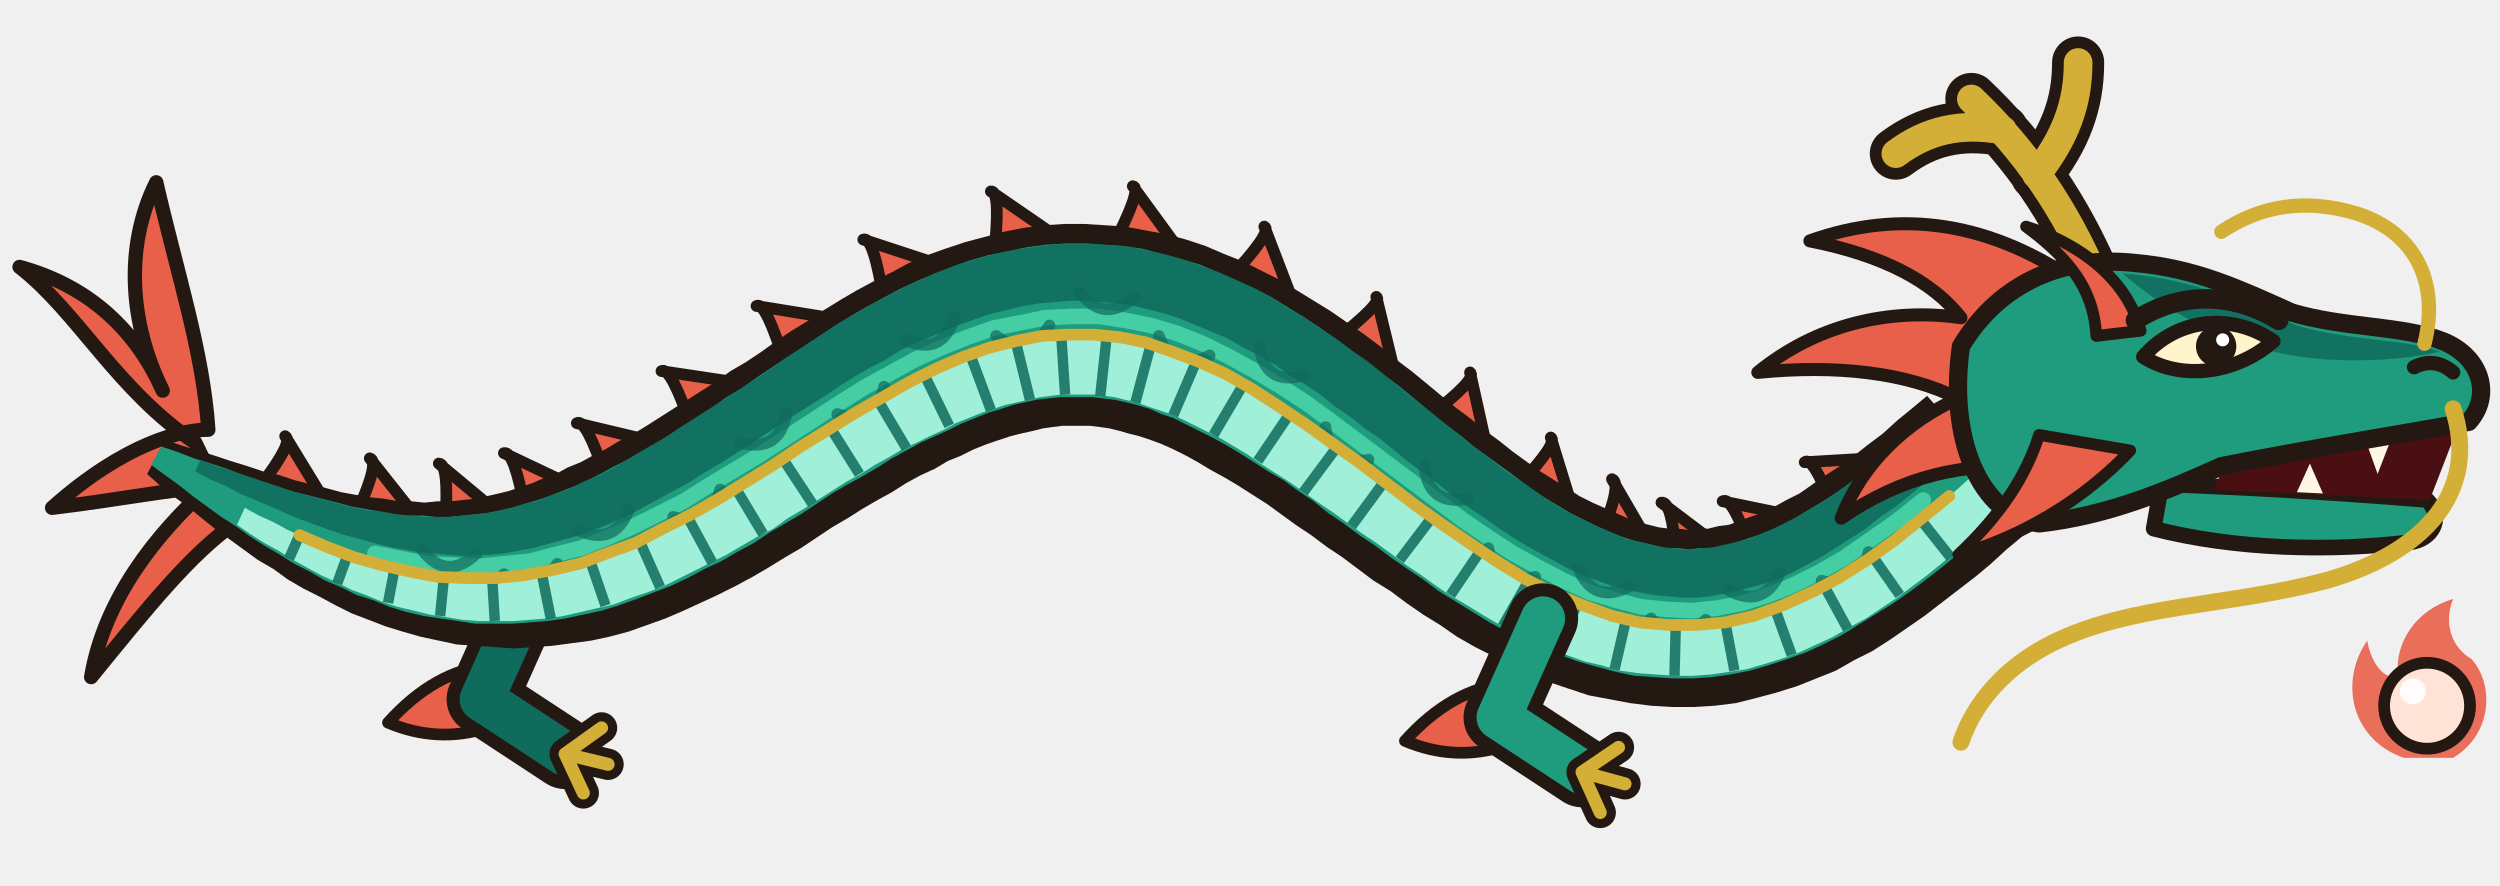
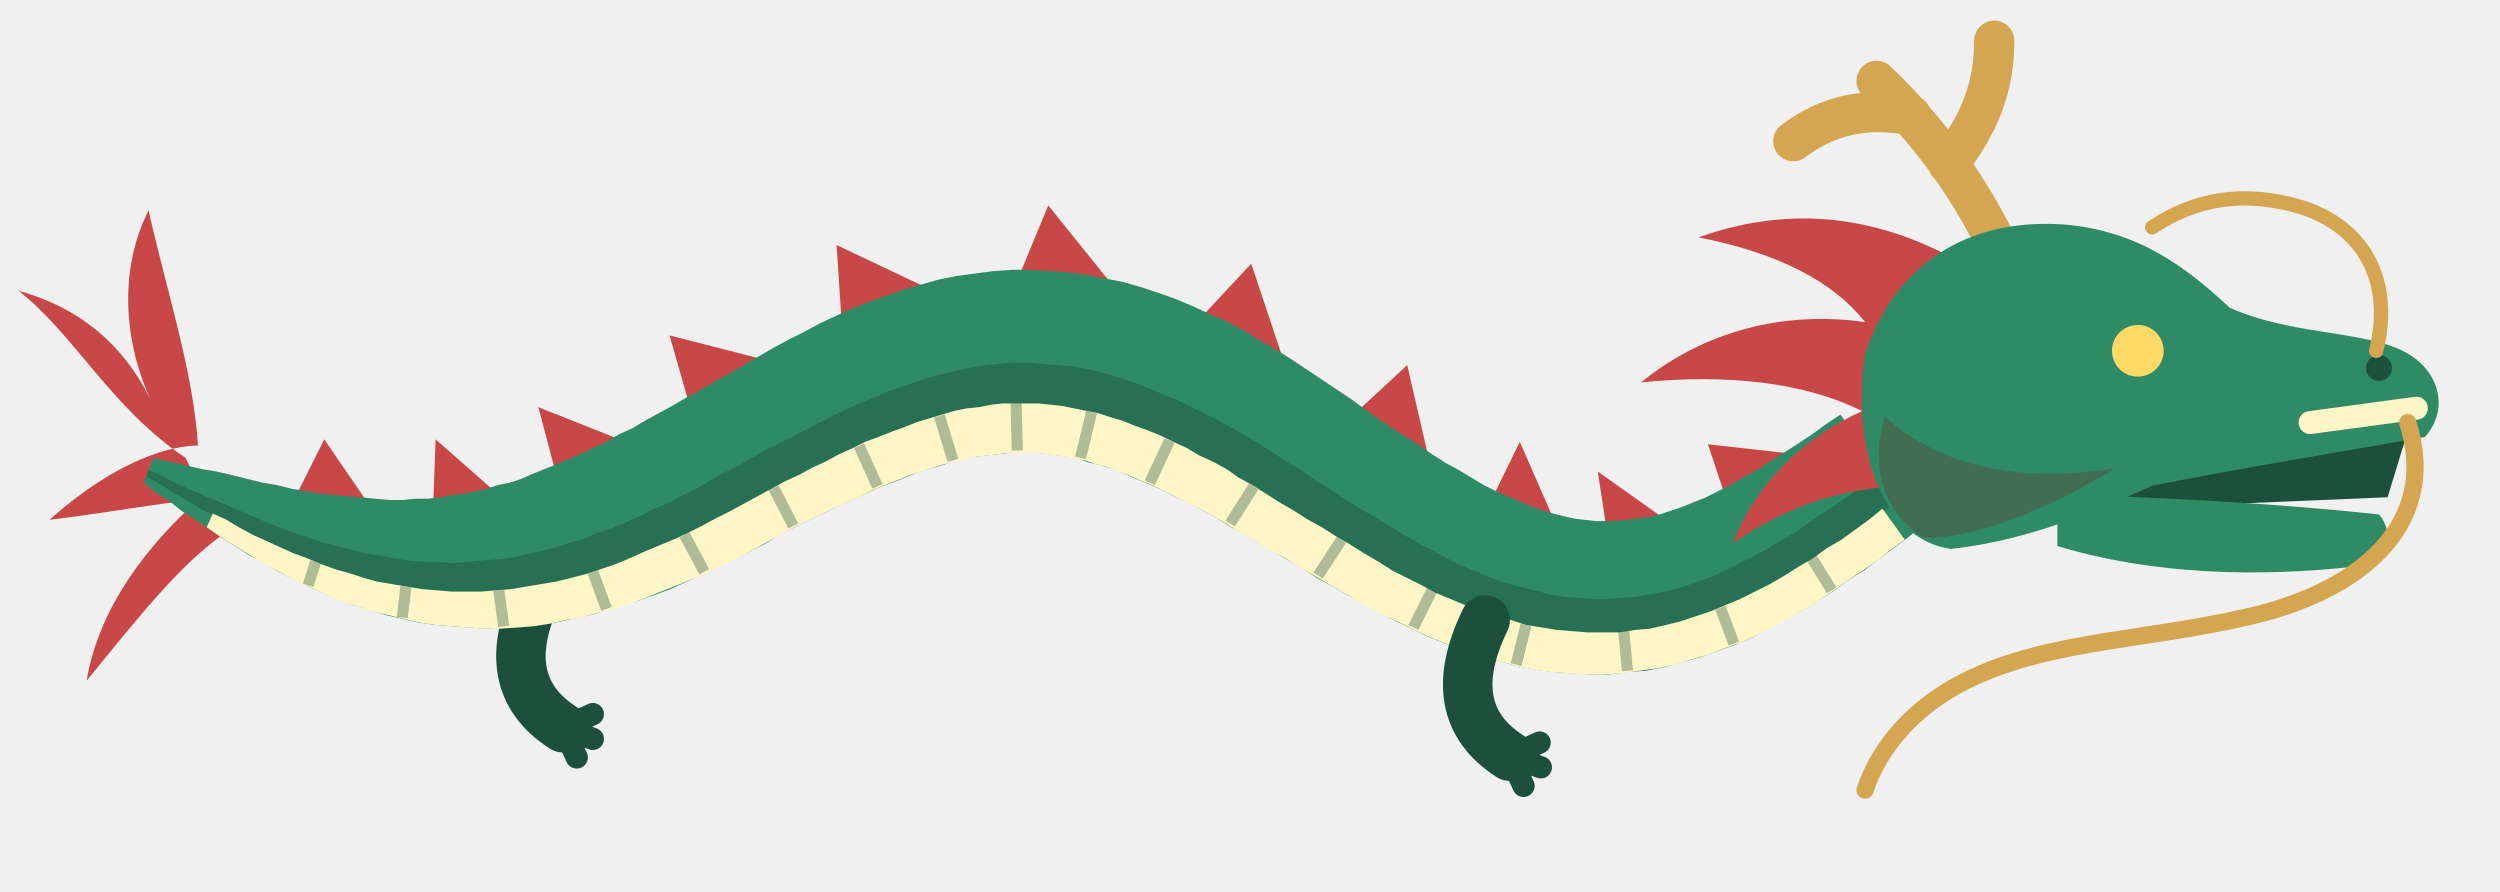
- <svg xmlns="http://www.w3.org/2000/svg" width="192" height="68" viewBox="0 0 192 68">
-   <style>.wh{transform-box:view-box;transform-origin:186px 30px;animation:lw 2.6s ease-in-out infinite alternate}.pl{transform-box:fill-box;transform-origin:50% 60%;animation:lp 1.4s ease-in-out infinite alternate}@keyframes lw{0%{transform:rotate(-2deg)}100%{transform:rotate(3deg)}}@keyframes lp{0%{transform:scale(1);opacity:.92}100%{transform:scale(1.08);opacity:1}}@media (prefers-reduced-motion: reduce){.wh,.pl{animation:none}}</style>
-   <path d="M15.0 34.0C9 30 6 24 1.5 20.5C7 22 10.5 25.5 12.5 30C10 25 9.5 19 12 14C13.6 21 15.6 27 16 33C14 33 9.6 34 4 39C9 38.4 13 37.6 16 37.4C12 41 8 46 7 52C11.4 46.6 14.6 42.6 18 40.2Z" fill="#E8604A" stroke="#241812" stroke-width="1.1" stroke-linejoin="round" />
-   <path d="M20.0 37.3Q22.6 33.9 21.9 33.5L25.2 38.9ZM27.4 39.4Q29.2 35.4 28.4 35.2L32.2 40.0ZM34.2 40.1Q34.5 35.6 33.7 35.6L38.5 39.6ZM40.3 39.1Q39.5 34.6 38.7 34.8L44.6 37.6ZM46.5 36.6Q45.0 32.1 44.3 32.5L51.0 34.1ZM53.1 32.8Q51.5 28.1 50.8 28.5L58.1 29.6ZM60.3 28.0Q58.8 23.1 58.1 23.5L65.5 24.7ZM67.9 23.3Q67.1 18.1 66.3 18.4L73.6 20.8ZM76.3 20.0Q76.9 14.6 76.1 14.7L82.5 19.1ZM85.3 19.2Q87.8 14.4 87.0 14.3L91.6 20.6ZM94.2 21.6Q97.8 17.8 97.1 17.4L99.9 24.7ZM102.3 26.3Q106.3 23.2 105.7 22.8L107.5 30.2ZM109.7 32.0Q113.5 29.1 112.9 28.6L114.5 35.8ZM116.6 37.3Q119.7 34.0 119.1 33.6L121.1 40.1ZM123.0 41.0Q124.6 37.1 123.8 36.8L127.0 42.3ZM128.7 42.5Q128.4 38.5 127.6 38.6L132.5 42.3ZM134.3 41.8Q133.0 38.1 132.3 38.5L138.6 39.8ZM140.6 38.6Q139.2 35.0 138.6 35.5L145.4 35.1Z" fill="#E8604A" stroke="#241812" stroke-width="0.9" stroke-linejoin="round" />
-   <path d="M37.6 51.1Q33.4 51.5 29.8 55.5Q33.6 57.1 37.4 55.9Z" fill="#E8604A" stroke="#241812" stroke-width="0.9" stroke-linejoin="round" />
-   <path d="M40.4 46.1L37.0 53.7L43.4 57.9" fill="none" stroke="#241812" stroke-width="5.4" stroke-linecap="round" stroke-linejoin="round" />
-   <path d="M40.4 46.1L37.0 53.7L43.4 57.9" fill="none" stroke="#0F6B5C" stroke-width="3.4" stroke-linecap="round" stroke-linejoin="round" />
-   <path d="M43.4 57.9L46.2 55.9M43.4 57.9L46.7 58.7M43.4 57.9L44.8 60.9" fill="none" stroke="#241812" stroke-width="2.4" stroke-linecap="round" />
-   <path d="M43.4 57.9L46.2 55.9M43.4 57.9L46.7 58.7M43.4 57.9L44.8 60.9" fill="none" stroke="#D4AF37" stroke-width="1" stroke-linecap="round" />
-   <path d="M12.7 33.8L13.9 34.2L15.2 34.6L16.5 35.0L17.7 35.4L19.0 35.8L20.2 36.2L21.5 36.5L22.7 36.9L23.9 37.2L25.1 37.5L26.2 37.8L27.3 38.0L28.5 38.2L29.5 38.3L30.6 38.5L31.6 38.5L32.6 38.6L33.6 38.5L34.6 38.5L35.5 38.4L36.5 38.3L37.4 38.1L38.3 37.9L39.1 37.7L40.0 37.4L40.9 37.1L41.8 36.7L42.7 36.4L43.6 35.9L44.6 35.5L45.5 35.0L46.5 34.5L47.5 33.9L48.5 33.4L49.5 32.8L50.6 32.1L51.7 31.4L52.8 30.7L53.9 30.0L55.0 29.3L56.1 28.5L57.3 27.8L58.5 27.0L59.6 26.2L60.8 25.4L62.1 24.6L63.3 23.8L64.6 23.0L65.8 22.3L67.1 21.6L68.5 20.9L69.8 20.2L71.2 19.6L72.6 19.1L74.1 18.6L75.6 18.2L77.1 17.8L78.6 17.5L80.2 17.3L81.7 17.2L83.3 17.2L84.9 17.3L86.4 17.4L88.0 17.7L89.6 18.0L91.1 18.4L92.6 18.9L94.0 19.5L95.5 20.1L96.9 20.8L98.3 21.5L99.6 22.3L100.9 23.1L102.2 23.9L103.5 24.8L104.8 25.7L106.0 26.6L107.2 27.6L108.4 28.5L109.5 29.4L110.7 30.4L111.8 31.3L113.0 32.2L114.1 33.1L115.2 33.9L116.2 34.7L117.3 35.5L118.3 36.2L119.4 36.9L120.4 37.5L121.3 38.1L122.3 38.6L123.2 39.0L124.1 39.4L125.0 39.8L125.8 40.1L126.6 40.3L127.4 40.5L128.2 40.6L128.9 40.6L129.7 40.7L130.4 40.6L131.2 40.6L132.0 40.4L132.8 40.3L133.6 40.0L134.4 39.7L135.3 39.4L136.3 38.9L137.2 38.4L138.2 37.9L139.2 37.2L140.2 36.5L141.3 35.8L142.4 35.0L143.4 34.2L144.6 33.3L145.7 32.3L146.8 31.4L148.0 30.4L156.5 40.1L155.3 41.2L154.1 42.2L152.9 43.3L151.7 44.3L150.4 45.3L149.1 46.3L147.8 47.3L146.5 48.2L145.2 49.1L143.8 50.0L142.4 50.7L141.0 51.5L139.5 52.1L138.0 52.7L136.4 53.2L134.9 53.6L133.3 54.0L131.7 54.2L130.0 54.3L128.4 54.3L126.8 54.2L125.2 54.0L123.6 53.7L122.0 53.4L120.5 52.9L119.0 52.4L117.5 51.8L116.1 51.1L114.7 50.4L113.3 49.7L111.9 48.9L110.6 48.0L109.3 47.2L108.0 46.3L106.8 45.4L105.5 44.6L104.3 43.7L103.1 42.8L101.9 42.0L100.7 41.1L99.5 40.3L98.4 39.5L97.3 38.7L96.2 38.0L95.1 37.3L94.1 36.7L93.0 36.1L92.0 35.5L91.1 35.0L90.1 34.5L89.2 34.1L88.4 33.8L87.5 33.5L86.7 33.3L86.0 33.1L85.2 32.9L84.5 32.8L83.7 32.7L83.0 32.7L82.3 32.7L81.6 32.7L80.8 32.8L80.1 32.9L79.3 33.1L78.4 33.3L77.6 33.5L76.7 33.8L75.8 34.1L74.8 34.5L73.8 35.0L72.8 35.4L71.8 36.0L70.7 36.5L69.6 37.1L68.5 37.8L67.4 38.4L66.2 39.1L65.1 39.8L63.9 40.5L62.7 41.3L61.5 42.1L60.3 42.8L59.0 43.6L57.8 44.3L56.5 45.0L55.1 45.7L53.8 46.3L52.5 46.9L51.1 47.5L49.7 48.0L48.3 48.5L46.8 48.9L45.4 49.2L43.9 49.4L42.4 49.6L40.9 49.7L39.5 49.8L38.0 49.7L36.6 49.6L35.1 49.5L33.7 49.2L32.3 48.9L30.9 48.5L29.6 48.1L28.3 47.6L27.0 47.1L25.8 46.5L24.5 45.8L23.3 45.2L22.1 44.5L21.0 43.7L19.8 43.0L18.7 42.2L17.6 41.4L16.5 40.6L15.5 39.8L14.4 38.9L13.3 38.1L12.3 37.3L11.3 36.4Z" fill="#241812" />
-   <path d="M12.4 34.3L13.6 34.7L14.9 35.2L16.2 35.6L17.4 36.0L18.7 36.5L19.9 36.9L21.1 37.3L22.3 37.7L23.5 38.0L24.7 38.3L25.9 38.6L27.0 38.9L28.1 39.1L29.3 39.3L30.3 39.5L31.4 39.6L32.5 39.6L33.5 39.7L34.5 39.7L35.5 39.6L36.5 39.5L37.4 39.4L38.4 39.2L39.3 39.0L40.3 38.7L41.3 38.4L42.2 38.1L43.2 37.7L44.2 37.3L45.1 36.9L46.1 36.4L47.2 35.8L48.2 35.3L49.2 34.7L50.3 34.1L51.4 33.4L52.5 32.7L53.6 32.0L54.7 31.3L55.8 30.5L57.0 29.8L58.1 29.0L59.3 28.2L60.5 27.4L61.6 26.7L62.8 25.9L64.0 25.1L65.3 24.3L66.5 23.6L67.8 22.9L69.1 22.2L70.4 21.6L71.8 21.0L73.1 20.5L74.5 20.0L75.9 19.6L77.4 19.3L78.8 19.0L80.3 18.8L81.8 18.7L83.3 18.7L84.8 18.8L86.3 18.9L87.7 19.1L89.2 19.5L90.7 19.9L92.1 20.3L93.5 20.9L94.9 21.5L96.2 22.1L97.6 22.8L98.9 23.6L100.2 24.4L101.4 25.2L102.7 26.1L103.9 27.0L105.1 27.9L106.3 28.8L107.5 29.7L108.6 30.6L109.8 31.6L110.9 32.5L112.1 33.4L113.2 34.3L114.3 35.1L115.4 35.9L116.5 36.7L117.5 37.5L118.6 38.2L119.6 38.8L120.6 39.4L121.6 39.9L122.6 40.4L123.5 40.8L124.5 41.2L125.4 41.5L126.3 41.7L127.1 41.9L128.0 42.1L128.9 42.1L129.7 42.2L130.5 42.1L131.4 42.1L132.3 41.9L133.2 41.7L134.1 41.4L135.0 41.1L136.0 40.7L136.9 40.3L138.0 39.7L139.0 39.1L140.0 38.5L141.1 37.8L142.2 37.0L143.3 36.2L144.4 35.3L145.5 34.4L146.7 33.5L147.8 32.5L149.0 31.5L155.0 38.5L153.9 39.5L152.7 40.5L151.5 41.6L150.3 42.6L149.1 43.6L147.8 44.6L146.6 45.5L145.3 46.4L144.0 47.2L142.7 48.0L141.4 48.8L140.0 49.5L138.7 50.1L137.3 50.6L135.8 51.1L134.4 51.5L132.9 51.8L131.5 52.0L130.0 52.1L128.5 52.1L127.0 52.0L125.5 51.9L124.1 51.6L122.6 51.2L121.2 50.8L119.8 50.3L118.4 49.8L117.0 49.1L115.7 48.5L114.4 47.8L113.1 47.0L111.8 46.2L110.5 45.4L109.3 44.5L108.1 43.7L106.8 42.8L105.6 41.9L104.4 41.1L103.2 40.2L102.0 39.4L100.9 38.5L99.7 37.7L98.6 36.9L97.4 36.2L96.3 35.5L95.2 34.8L94.2 34.2L93.1 33.6L92.1 33.1L91.1 32.6L90.1 32.1L89.2 31.8L88.3 31.4L87.3 31.1L86.5 30.9L85.6 30.7L84.7 30.6L83.9 30.5L83.1 30.5L82.2 30.5L81.4 30.5L80.5 30.6L79.6 30.7L78.7 30.9L77.8 31.1L76.9 31.4L75.9 31.7L74.9 32.1L73.9 32.5L72.9 33.0L71.8 33.5L70.7 34.0L69.6 34.6L68.5 35.2L67.4 35.9L66.2 36.6L65.1 37.2L63.9 37.9L62.7 38.7L61.5 39.5L60.3 40.2L59.1 40.9L57.9 41.7L56.6 42.4L55.4 43.1L54.1 43.7L52.8 44.4L51.5 45.0L50.2 45.5L48.9 46.0L47.5 46.5L46.2 46.9L44.8 47.2L43.4 47.5L42.0 47.7L40.7 47.8L39.3 47.9L37.9 47.9L36.5 47.9L35.2 47.7L33.8 47.5L32.5 47.3L31.2 47.0L29.9 46.6L28.7 46.1L27.4 45.7L26.2 45.1L25.0 44.6L23.8 43.9L22.6 43.3L21.5 42.6L20.3 41.9L19.2 41.2L18.1 40.4L17.0 39.7L15.9 38.9L14.8 38.1L13.8 37.3L12.7 36.5L11.6 35.7Z" fill="#1E9C7D" />
-   <path d="M15.4 35.3L16.6 35.8L17.9 36.2L19.1 36.6L20.3 37.0L21.5 37.4L22.7 37.8L23.8 38.1L25.0 38.4L26.1 38.7L27.2 39.0L28.3 39.2L29.4 39.3L30.5 39.5L31.5 39.6L32.6 39.7L33.6 39.7L34.6 39.7L35.5 39.6L36.5 39.5L37.4 39.4L38.4 39.2L39.3 39.0L40.2 38.7L41.2 38.5L42.1 38.1L43.1 37.8L44.0 37.4L45.0 36.9L46.0 36.5L47.0 36.0L48.0 35.4L49.0 34.8L50.0 34.2L51.1 33.6L52.1 32.9L53.2 32.2L54.3 31.5L55.4 30.8L56.5 30.1L57.7 29.3L58.8 28.6L59.9 27.8L61.1 27.0L62.3 26.2L63.4 25.5L64.6 24.7L65.9 24.0L67.1 23.3L68.4 22.6L69.6 22.0L70.9 21.4L72.3 20.8L73.6 20.3L75.0 19.9L76.4 19.5L77.8 19.2L79.2 19.0L80.7 18.8L82.1 18.7L83.6 18.7L85.0 18.8L86.5 18.9L87.9 19.2L89.4 19.5L90.8 19.9L92.2 20.4L93.6 20.9L94.9 21.5L96.3 22.1L97.6 22.8L98.8 23.6L100.1 24.3L101.3 25.2L102.6 26.0L103.8 26.9L105.0 27.7L106.1 28.6L107.3 29.6L108.4 30.5L109.6 31.4L110.7 32.3L111.8 33.2L112.9 34.1L114.0 34.9L115.0 35.7L116.1 36.5L117.2 37.2L118.2 37.9L119.2 38.6L120.2 39.2L121.2 39.7L122.2 40.2L123.1 40.6L124.0 41.0L124.9 41.4L125.8 41.6L126.7 41.8L127.5 42.0L128.4 42.1L129.2 42.2L130.0 42.2L130.9 42.1L131.7 42.0L132.6 41.8L133.4 41.6L134.3 41.4L135.3 41.0L136.2 40.6L137.2 40.1L138.2 39.6L139.2 39.0L140.2 38.4L141.2 37.7L142.3 36.9L143.4 36.1L144.5 35.3L145.6 34.4L146.7 33.5L147.8 32.5L149.0 31.5L151.2 34.1L150.1 35.1L149.0 36.1L147.8 37.1L146.7 38.0L145.6 38.9L144.4 39.7L143.3 40.6L142.2 41.3L141.1 42.0L140.0 42.7L138.9 43.3L137.8 43.9L136.7 44.4L135.6 44.8L134.5 45.1L133.4 45.4L132.3 45.6L131.3 45.8L130.2 45.9L129.1 45.9L128.1 45.8L127.0 45.7L125.9 45.5L124.9 45.3L123.8 45.0L122.7 44.6L121.6 44.2L120.5 43.7L119.4 43.1L118.3 42.5L117.2 41.9L116.1 41.2L115.0 40.5L113.9 39.7L112.7 38.9L111.6 38.1L110.5 37.2L109.4 36.4L108.2 35.5L107.1 34.6L106.0 33.7L104.8 32.9L103.7 32.0L102.5 31.2L101.4 30.3L100.2 29.5L99.0 28.8L97.9 28.0L96.7 27.3L95.5 26.7L94.3 26.0L93.1 25.5L91.9 25.0L90.7 24.5L89.5 24.1L88.3 23.8L87.1 23.5L85.9 23.3L84.7 23.2L83.4 23.1L82.2 23.1L81.0 23.2L79.8 23.3L78.6 23.5L77.4 23.8L76.1 24.1L74.9 24.5L73.8 24.9L72.6 25.4L71.4 25.9L70.2 26.4L69.0 27.0L67.9 27.7L66.7 28.3L65.5 29.0L64.4 29.7L63.2 30.5L62.1 31.2L61.0 31.9L59.8 32.7L58.7 33.4L57.5 34.2L56.4 34.9L55.3 35.6L54.1 36.3L53.0 37.0L51.9 37.6L50.8 38.2L49.7 38.8L48.6 39.4L47.5 39.9L46.4 40.4L45.3 40.8L44.2 41.2L43.1 41.5L42.0 41.8L40.9 42.1L39.8 42.3L38.7 42.5L37.6 42.6L36.5 42.6L35.4 42.7L34.3 42.6L33.2 42.5L32.1 42.4L31.0 42.2L29.9 42.0L28.7 41.7L27.6 41.4L26.5 41.1L25.3 40.7L24.2 40.3L23.1 39.9L21.9 39.4L20.8 38.9L19.6 38.4L18.4 37.9L17.3 37.3L16.1 36.8L15.0 36.2Z" fill="#0F6B5C" opacity="0.85" />
-   <path d="M28.8 42.5L30.8 42.9L32.8 43.3L34.8 43.4L36.7 43.5L38.7 43.3L40.7 43.1L42.6 42.6L44.6 42.1L46.6 41.3L48.5 40.5L50.5 39.5L52.5 38.5L54.4 37.3L56.4 36.1L58.4 34.9L60.4 33.6L62.4 32.3L64.4 31.0L66.3 29.8L68.3 28.7L70.3 27.6L72.3 26.7L74.3 25.9L76.3 25.2L78.3 24.8L80.3 24.4L82.3 24.3L84.4 24.3L86.4 24.6L88.4 25.0L90.4 25.6L92.4 26.4L94.4 27.4L96.4 28.5L98.4 29.7L100.4 31.0L102.3 32.4L104.3 33.9L106.3 35.4L108.3 36.9L110.3 38.4L112.3 39.9L114.2 41.2L116.2 42.5L118.2 43.6L120.1 44.6L122.1 45.5L124.1 46.1L126.0 46.6L128.0 46.8L129.9 46.9L131.9 46.7L133.9 46.3L135.8 45.7L137.8 44.9L139.8 43.9L141.7 42.8L143.7 41.4L145.7 40.0L147.7 38.4" fill="none" stroke="#4FD9AE" stroke-width="1.2" stroke-linecap="round" opacity="0.8" />
-   <path d="M32.4 42.2Q34.3 44.7 36.6 42.5M38.7 44.1Q41.2 46.0 42.8 43.3M44.4 40.7Q47.2 42.0 48.3 39.1M51.7 39.7Q54.7 40.7 55.3 37.6M56.8 34.0Q59.9 34.8 60.4 31.7M64.3 31.8Q67.3 32.8 67.9 29.7M69.5 26.1Q72.3 27.4 73.3 24.4M76.5 25.8Q79.0 27.7 80.6 25.0M82.9 22.4Q84.8 24.9 87.1 22.8M89.0 25.8Q90.1 28.8 92.9 27.3M96.7 26.6Q97.2 29.7 100.2 28.8M101.8 32.8Q102.1 36.0 105.1 35.3M109.4 35.8Q109.7 38.9 112.8 38.3M114.3 42.1Q114.9 45.2 117.9 44.3M121.2 43.6Q122.4 46.5 125.2 45.0M126.8 47.5Q128.8 49.9 131.0 47.6M132.7 45.3Q135.4 46.8 136.7 44.0M139.9 44.6Q142.9 45.5 143.5 42.4" fill="none" stroke="#0F6B5C" stroke-width="0.9" stroke-linecap="round" opacity="0.7" />
-   <path d="M18.8 39.0L19.9 39.6L21.0 40.1L22.1 40.7L23.2 41.2L24.4 41.6L25.5 42.1L26.6 42.5L27.7 42.9L28.8 43.3L29.9 43.6L31.1 43.8L32.2 44.0L33.3 44.2L34.5 44.3L35.6 44.4L36.7 44.4L37.9 44.4L39.0 44.3L40.2 44.2L41.3 44.0L42.5 43.8L43.6 43.5L44.8 43.2L45.9 42.8L47.0 42.4L48.2 41.9L49.3 41.4L50.4 40.9L51.6 40.3L52.7 39.7L53.8 39.1L54.9 38.4L56.1 37.8L57.2 37.1L58.3 36.4L59.4 35.7L60.5 34.9L61.6 34.2L62.7 33.5L63.9 32.8L65.0 32.1L66.1 31.5L67.2 30.8L68.3 30.2L69.4 29.6L70.4 29.0L71.5 28.5L72.6 28.0L73.7 27.6L74.8 27.1L75.8 26.8L76.9 26.5L78.0 26.2L79.0 26.0L80.1 25.8L81.2 25.7L82.2 25.7L83.3 25.7L84.3 25.7L85.4 25.8L86.4 26.0L87.5 26.2L88.5 26.5L89.6 26.8L90.7 27.2L91.7 27.6L92.8 28.1L93.9 28.6L95.0 29.2L96.1 29.8L97.1 30.5L98.2 31.2L99.3 31.9L100.4 32.6L101.5 33.4L102.6 34.2L103.7 35.0L104.9 35.9L106.0 36.7L107.1 37.5L108.2 38.4L109.3 39.2L110.4 40.0L111.5 40.8L112.7 41.6L113.8 42.4L114.9 43.1L116.1 43.8L117.2 44.5L118.3 45.1L119.5 45.6L120.6 46.1L121.8 46.6L122.9 47.0L124.1 47.3L125.2 47.6L126.4 47.8L127.5 48.0L128.7 48.0L129.9 48.0L131.0 48.0L132.2 47.8L133.3 47.6L134.5 47.3L135.7 47.0L136.8 46.6L137.9 46.1L139.1 45.5L140.2 44.9L141.4 44.3L142.5 43.6L143.6 42.8L144.7 42.0L145.9 41.2L147.0 40.3L148.1 39.4L149.2 38.5L150.3 37.6L151.4 36.6L152.5 35.6L154.9 38.3L153.8 39.3L152.7 40.3L151.5 41.3L150.4 42.2L149.2 43.2L148.1 44.1L146.9 45.0L145.7 45.9L144.5 46.7L143.3 47.5L142.0 48.2L140.8 48.9L139.5 49.5L138.2 50.1L136.8 50.6L135.5 51.0L134.1 51.4L132.8 51.6L131.4 51.8L130.0 51.9L128.6 51.9L127.2 51.8L125.8 51.7L124.4 51.5L123.0 51.1L121.7 50.8L120.3 50.3L119.0 49.8L117.7 49.2L116.5 48.6L115.2 48.0L114.0 47.3L112.7 46.5L111.5 45.8L110.3 45.0L109.2 44.2L108.0 43.4L106.8 42.5L105.7 41.7L104.5 40.9L103.4 40.1L102.3 39.3L101.1 38.5L100.0 37.7L99.0 37.0L97.9 36.3L96.8 35.6L95.8 34.9L94.8 34.3L93.8 33.7L92.8 33.2L91.8 32.7L90.8 32.2L89.9 31.8L89.0 31.5L88.1 31.2L87.3 30.9L86.4 30.7L85.6 30.5L84.8 30.4L84.0 30.3L83.1 30.3L82.3 30.3L81.5 30.3L80.7 30.4L79.9 30.5L79.0 30.7L78.1 30.9L77.2 31.1L76.3 31.4L75.4 31.7L74.4 32.1L73.4 32.5L72.5 33.0L71.4 33.5L70.4 34.0L69.3 34.5L68.3 35.1L67.2 35.7L66.1 36.4L65.0 37.0L63.9 37.7L62.8 38.4L61.7 39.1L60.5 39.8L59.4 40.6L58.2 41.2L57.0 41.9L55.8 42.6L54.6 43.2L53.4 43.8L52.2 44.4L51.0 45.0L49.7 45.5L48.5 45.9L47.2 46.4L45.9 46.7L44.6 47.0L43.3 47.3L42.0 47.5L40.7 47.6L39.4 47.7L38.1 47.7L36.8 47.7L35.5 47.6L34.3 47.4L33.0 47.2L31.8 46.9L30.5 46.6L29.3 46.2L28.1 45.7L27.0 45.3L25.8 44.7L24.7 44.2L23.6 43.6L22.5 43.0L21.4 42.3L20.3 41.7L19.2 41.0L18.2 40.3Z" fill="#9FEFD9" />
-   <path d="M23.0 41.1L22.2 42.9M26.7 42.6L25.9 44.8M30.3 43.7L29.8 46.3M34.1 44.3L33.8 47.3M37.8 44.4L38.0 47.7M41.6 44.0L42.3 47.5M45.3 43.0L46.5 46.5M49.1 41.5L50.7 45.1M52.8 39.7L54.7 43.2M56.5 37.5L58.6 41.0M60.1 35.2L62.4 38.7M63.8 32.9L66.0 36.4M67.4 30.7L69.6 34.4M71.0 28.8L72.9 32.7M74.5 27.2L76.1 31.5M78.0 26.2L79.1 30.7M81.5 25.7L81.8 30.3M85.0 25.8L84.5 30.4M88.4 26.4L87.2 30.9M91.9 27.7L90.1 31.9M95.5 29.5L93.2 33.4M99.1 31.7L96.6 35.4M102.7 34.3L100.1 37.8M106.3 37.0L103.8 40.4M110.0 39.7L107.5 43.0M113.7 42.3L111.4 45.7M117.4 44.6L115.4 48.1M121.1 46.4L119.6 50.1M124.9 47.5L124.0 51.4M128.7 48.0L128.6 51.9M132.5 47.8L133.2 51.5M136.3 46.7L137.6 50.3M140.1 45.0L141.9 48.3M143.8 42.7L145.9 45.7M147.5 39.9L149.8 42.8" stroke="#0F6B5C" stroke-width="0.8" opacity="0.85" />
-   <path d="M23.0 41.1L25.1 42.0L27.2 42.8L29.3 43.4L31.5 43.9L33.6 44.3L35.8 44.4L38.0 44.4L40.1 44.2L42.3 43.8L44.5 43.3L46.6 42.5L48.8 41.7L50.9 40.6L53.1 39.5L55.2 38.3L57.3 37.0L59.4 35.7L61.5 34.3L63.6 33.0L65.7 31.7L67.8 30.5L69.9 29.3L71.9 28.3L74.0 27.4L76.0 26.7L78.0 26.2L80.0 25.8L82.0 25.7L84.0 25.7L86.0 25.9L88.0 26.3L90.0 27.0L92.1 27.8L94.1 28.7L96.2 29.9L98.2 31.2L100.3 32.6L102.4 34.1L104.5 35.6L106.6 37.2L108.7 38.8L110.8 40.3L113.0 41.8L115.1 43.2L117.2 44.5L119.4 45.6L121.6 46.5L123.8 47.3L125.9 47.8L128.1 48.0L130.3 48.0L132.5 47.8L134.7 47.3L136.9 46.5L139.1 45.5L141.2 44.4L143.4 43.0L145.5 41.5L147.6 39.8L149.7 38.1" fill="none" stroke="#D4AF37" stroke-width="0.9" stroke-linecap="round" />
-   <path d="M115.7 52.5Q111.5 52.9 107.9 56.9Q111.7 58.5 115.5 57.3Z" fill="#E8604A" stroke="#241812" stroke-width="0.9" stroke-linejoin="round" />
-   <path d="M118.5 47.5L115.1 55.1L121.5 59.3" fill="none" stroke="#241812" stroke-width="5.4" stroke-linecap="round" stroke-linejoin="round" />
-   <path d="M118.5 47.5L115.1 55.1L121.5 59.3" fill="none" stroke="#1E9C7D" stroke-width="3.4" stroke-linecap="round" stroke-linejoin="round" />
-   <path d="M121.5 59.3L124.3 57.4M121.5 59.3L124.8 60.2M121.5 59.3L122.9 62.4" fill="none" stroke="#241812" stroke-width="2.4" stroke-linecap="round" />
-   <path d="M121.5 59.3L124.3 57.4M121.5 59.3L124.8 60.2M121.5 59.3L122.9 62.4" fill="none" stroke="#D4AF37" stroke-width="1" stroke-linecap="round" />
-   <path d="M160 22C153 17 146 16 139 18.5C144.6 19.6 148.4 21.6 150.6 24.4C145 23.6 139.4 25 135 28.6C141 28 146.4 28.6 150.4 30.6C146.4 32.4 143 35.6 141.4 39.8C146 36.6 151 35.4 156 36Z" fill="#E8604A" stroke="#241812" stroke-width="1" stroke-linejoin="round" />
-   <path d="M161 21.6C158.6 16 155.6 11.6 151.4 7.6M156.4 13.4C158.6 10.6 159.6 8 159.6 4.8M153.8 10C150.6 9.4 148 10 145.6 11.8" fill="none" stroke="#241812" stroke-width="4" stroke-linecap="round" />
-   <path d="M161 21.6C158.6 16 155.6 11.6 151.4 7.6M156.4 13.4C158.6 10.6 159.6 8 159.6 4.8M153.8 10C150.6 9.4 148 10 145.6 11.8" fill="none" stroke="#D4AF37" stroke-width="2.2" stroke-linecap="round" />
-   <path d="M166 37.2C172 37.4 179 37.8 186.4 38.4C187.6 39.6 187 41.2 185.4 41.6C179 42.4 171.6 42.2 165.4 40.6Z" fill="#1E9C7D" stroke="#241812" stroke-width="1.2" stroke-linejoin="round" />
-   <path d="M171 35.4L189 32.2L186.6 38.4L170 37.6Z" fill="#4a0f12" />
-   <path d="M181.6 33.6L182.6 36.4L183.8 33.3ZM176.4 37.8L177.4 35.6L178.4 37.9Z" fill="#fff7e6" />
-   <path d="M150.6 26.6C153.6 21.6 158.6 19.6 164 20.2C168.6 20.6 172 22.2 176 24C180 25.2 184.6 25 187.6 26.2C190.6 27.4 191.4 30.4 189.6 32.4C184 33.4 176.6 34.6 170.6 35.8C166.6 37.6 162 39.6 156.6 40.2C152 39.6 149.6 33.6 150.6 26.6Z" fill="#1E9C7D" stroke="#241812" stroke-width="1.4" stroke-linejoin="round" />
-   <path d="M163 21C168.6 21.4 172.6 23.4 176.4 25C180.4 26.2 184.6 26 187.4 27C184 27.8 178.6 28 174.6 27C170.6 26 167 24.4 163 21Z" fill="#0F6B5C" opacity="0.85" />
-   <path d="M185.4 28.2Q187 27.4 188.4 28.6" fill="none" stroke="#241812" stroke-width="1.1" stroke-linecap="round" />
-   <path d="M163.6 34.6C160.6 37.8 156 41 150.4 42.6C153.6 39.6 155.6 36.6 156.6 33.4Z" fill="#E8604A" stroke="#241812" stroke-width="0.9" stroke-linejoin="round" />
-   <path d="M164.4 25.4C163.4 21.6 160 18.8 155.6 17.4C159.4 20.2 160.8 22.6 161 25.8Z" fill="#E8604A" stroke="#241812" stroke-width="0.9" stroke-linejoin="round" />
-   <path d="M164.6 27.4C167.2 24.4 171.4 24 174.6 26.2C171.6 28.8 167.4 29.2 164.6 27.4Z" fill="#fff4cc" stroke="#241812" stroke-width="1.1" stroke-linejoin="round" />
-   <circle cx="170.2" cy="26.6" r="1.55" fill="#241812" />
-   <circle cx="170.7" cy="26.1" r="0.5" fill="#ffffff" />
-   <path d="M164 24.6C167.4 22.4 171.4 22.4 175 24.6" fill="none" stroke="#241812" stroke-width="1.5" stroke-linecap="round" />
-   <g class="wh">
-     <path d="M188.4 31.4C190.4 37.6 186.4 42.4 178.6 44.6C171 46.6 163.6 46.4 157.6 49.4C154 51.2 151.6 54 150.6 57" fill="none" stroke="#D4AF37" stroke-width="1.3" stroke-linecap="round" />
-     <path d="M186.2 26.4C187.4 21.6 185.4 17.8 181 16.4C177 15.2 173.6 15.8 170.6 17.8" fill="none" stroke="#D4AF37" stroke-width="1.1" stroke-linecap="round" />
+ <svg xmlns="http://www.w3.org/2000/svg" width="202" height="72" viewBox="0 -3 202 72">
+   <style>.wh{transform-box:view-box;transform-origin:186px 30px;animation:lw 2.6s ease-in-out infinite alternate}.jaw{transform-box:fill-box;transform-origin:4% 20%;animation:jaw 1.3s ease-in-out infinite}.leg{transform-box:fill-box;transform-origin:50% 15%;animation:leg 1.2s ease-in-out infinite}.tf{transform-box:fill-box;transform-origin:90% 50%;animation:tf 1.6s ease-in-out infinite}@keyframes lw{0%{transform:rotate(-2deg)}100%{transform:rotate(3deg)}}@keyframes jaw{0%,72%,100%{transform:rotate(0deg)}82%{transform:rotate(10deg)}}@keyframes leg{0%,100%{transform:rotate(-5deg)}50%{transform:rotate(6deg)}}@keyframes tf{0%,100%{transform:rotate(-5deg)}50%{transform:rotate(6deg)}}@media (prefers-reduced-motion: reduce){.wh,.jaw,.leg,.tf{animation:none}}</style>
+   <g class="tf">
+     <path d="M15.0 34.0C9 30 6 24 1.5 20.5C7 22 10.5 25.5 12.5 30C10 25 9.5 19 12 14C13.6 21 15.6 27 16 33C14 33 9.6 34 4 39C9 38.4 13 37.6 16 37.4C12 41 8 46 7 52C11.4 46.6 14.6 42.6 18 40.2Z" fill="#c84848" />
  </g>
-   <g class="pl">
-     <path d="M184.6 58.2C180.6 56.8 179.6 52.4 181.8 49.2C182.2 51.4 183.4 52.2 184.2 52C183.8 49.4 185.6 46.8 188.4 46C187.6 48 188.4 49.8 189.8 50.6C191.6 52.6 191.4 56.4 188.4 58.2Z" fill="#E8604A" opacity="0.9" />
-     <circle cx="186.4" cy="54.2" r="3.3" fill="#FFE3D6" stroke="#241812" stroke-width="0.9" />
-     <circle cx="185.3" cy="53.1" r="1" fill="#ffffff" opacity="0.9" />
+   <path d="M23.9 37.1L26.2 32.5L29.9 37.9ZM35.0 37.8L35.2 32.5L40.2 36.9ZM44.9 35.2L43.5 29.9L50.3 32.6ZM55.7 29.7L54.1 24.1L61.9 26.1ZM68.0 23.0L67.6 16.8L75.2 20.4ZM82.3 19.4L84.7 13.6L90.1 20.3ZM97.0 22.7L101.1 18.3L103.8 26.4ZM109.6 30.3L113.7 26.5L115.5 34.3ZM120.6 37.2L122.8 32.7L125.6 39.1ZM129.8 39.7L129.1 35.1L134.6 39.0ZM139.4 37.1L138.0 32.9L145.2 33.7Z" fill="#c84848" />
+   <g class="leg">
+     <path d="M43.5 44.8Q39.9 52.2 45.5 55.8" fill="none" stroke="#1d4f3d" stroke-width="4" stroke-linecap="round" />
+     <path d="M45.5 55.8L47.9 54.7M45.5 55.8L47.9 56.7M45.5 55.8L46.6 58.2" fill="none" stroke="#1d4f3d" stroke-width="1.8" stroke-linecap="round" />
+   </g>
+   <path d="M12.4 34.0L13.7 34.3L15.0 34.6L16.3 34.9L17.5 35.1L18.8 35.4L20.0 35.7L21.2 36.0L22.4 36.2L23.6 36.5L24.8 36.7L26.0 36.9L27.1 37.0L28.2 37.1L29.3 37.2L30.4 37.3L31.5 37.4L32.5 37.4L33.5 37.3L34.5 37.3L35.5 37.2L36.5 37.0L37.4 36.9L38.4 36.7L39.3 36.5L40.2 36.2L41.2 36.0L42.1 35.7L43.0 35.3L44.0 34.9L45.0 34.5L45.9 34.1L46.9 33.7L47.9 33.2L49.0 32.7L50.0 32.1L51.1 31.6L52.1 31.0L53.2 30.4L54.3 29.8L55.5 29.1L56.6 28.5L57.8 27.8L58.9 27.2L60.1 26.5L61.3 25.8L62.5 25.1L63.8 24.4L65.0 23.8L66.3 23.1L67.6 22.5L68.9 21.9L70.2 21.4L71.6 20.9L73.0 20.4L74.4 20.0L75.8 19.6L77.3 19.3L78.8 19.1L80.3 18.9L81.8 18.8L83.3 18.8L84.8 18.9L86.3 19.0L87.8 19.2L89.3 19.5L90.8 19.8L92.2 20.2L93.7 20.7L95.1 21.2L96.5 21.8L97.8 22.4L99.2 23.0L100.5 23.7L101.8 24.5L103.0 25.2L104.3 26.0L105.5 26.8L106.7 27.6L107.9 28.4L109.1 29.2L110.2 30.0L111.3 30.8L112.5 31.6L113.6 32.3L114.7 33.0L115.7 33.7L116.8 34.4L117.9 35.0L118.9 35.6L119.9 36.2L120.9 36.7L121.8 37.1L122.8 37.5L123.7 37.9L124.6 38.2L125.5 38.5L126.3 38.7L127.2 38.9L128.0 39.0L128.9 39.1L129.7 39.1L130.5 39.1L131.4 39.0L132.2 38.9L133.1 38.8L134.0 38.6L134.9 38.3L135.8 38.0L136.8 37.6L137.8 37.2L138.8 36.7L139.8 36.2L140.8 35.6L141.9 35.0L143.0 34.3L144.1 33.6L145.2 32.9L146.4 32.1L147.5 31.3L148.7 30.5L155.3 39.5L154.2 40.4L153.0 41.3L151.8 42.2L150.6 43.1L149.3 43.9L148.1 44.8L146.8 45.6L145.5 46.4L144.2 47.1L142.9 47.8L141.6 48.5L140.2 49.1L138.8 49.6L137.4 50.1L135.9 50.5L134.5 50.9L133.0 51.2L131.5 51.3L130.0 51.5L128.5 51.5L127.0 51.4L125.5 51.3L124.0 51.1L122.5 50.8L121.1 50.4L119.6 50.0L118.2 49.5L116.8 49.0L115.5 48.5L114.1 47.8L112.8 47.2L111.5 46.5L110.2 45.8L108.9 45.1L107.7 44.4L106.4 43.7L105.2 42.9L104.0 42.2L102.8 41.5L101.6 40.8L100.4 40.1L99.3 39.5L98.2 38.8L97.1 38.2L96.0 37.6L94.9 37.1L93.9 36.6L92.8 36.1L91.8 35.7L90.9 35.3L89.9 34.9L89.0 34.6L88.1 34.4L87.2 34.1L86.4 33.9L85.5 33.8L84.7 33.7L83.9 33.6L83.1 33.6L82.2 33.6L81.4 33.6L80.6 33.7L79.7 33.8L78.8 33.9L77.9 34.1L77.0 34.3L76.1 34.6L75.1 34.9L74.1 35.2L73.1 35.6L72.1 36.0L71.0 36.4L69.9 36.9L68.8 37.4L67.7 37.9L66.5 38.5L65.4 39.0L64.2 39.6L63.0 40.2L61.9 40.9L60.7 41.5L59.4 42.1L58.2 42.7L56.9 43.3L55.7 43.9L54.4 44.5L53.1 45.0L51.7 45.5L50.4 45.9L49.0 46.3L47.7 46.7L46.3 47.0L44.9 47.3L43.5 47.5L42.1 47.7L40.7 47.7L39.3 47.8L37.9 47.7L36.5 47.6L35.2 47.5L33.8 47.3L32.5 47.0L31.2 46.7L29.9 46.3L28.6 45.9L27.3 45.4L26.1 44.9L24.9 44.4L23.7 43.8L22.5 43.2L21.4 42.5L20.2 41.9L19.1 41.2L18.0 40.5L16.9 39.8L15.8 39.0L14.7 38.3L13.7 37.5L12.6 36.8L11.6 36.0Z" fill="#2f8a66" />
+   <path d="M12.0 35.0L13.2 35.5L14.3 36.1L15.5 36.6L16.6 37.1L17.8 37.6L19.0 38.1L20.1 38.6L21.3 39.1L22.5 39.6L23.6 40.0L24.8 40.4L26.0 40.8L27.1 41.1L28.3 41.4L29.5 41.7L30.7 41.9L31.8 42.1L33.0 42.3L34.2 42.4L35.3 42.4L36.5 42.5L37.7 42.4L38.8 42.3L40.0 42.2L41.2 42.1L42.4 41.8L43.5 41.6L44.7 41.3L45.9 40.9L47.0 40.6L48.2 40.1L49.4 39.7L50.6 39.2L51.7 38.7L52.9 38.1L54.1 37.6L55.2 37.0L56.4 36.4L57.6 35.7L58.7 35.1L59.9 34.5L61.1 33.8L62.2 33.2L63.4 32.6L64.6 32.0L65.7 31.4L66.9 30.8L68.1 30.2L69.2 29.7L70.4 29.2L71.6 28.7L72.7 28.3L73.9 27.9L75.0 27.5L76.2 27.2L77.4 26.9L78.5 26.7L79.7 26.5L80.8 26.4L82.0 26.3L83.2 26.3L84.3 26.4L85.5 26.5L86.6 26.6L87.8 26.8L89.0 27.1L90.1 27.4L91.3 27.8L92.4 28.2L93.6 28.7L94.8 29.2L95.9 29.7L97.1 30.3L98.3 30.9L99.4 31.5L100.6 32.2L101.8 32.9L102.9 33.6L104.1 34.4L105.3 35.1L106.4 35.9L107.6 36.6L108.8 37.4L109.9 38.1L111.1 38.8L112.3 39.5L113.4 40.2L114.6 40.9L115.8 41.5L116.9 42.1L118.1 42.7L119.3 43.2L120.5 43.7L121.6 44.1L122.8 44.4L124.0 44.7L125.1 45.0L126.3 45.2L127.5 45.3L128.7 45.4L129.8 45.4L131.0 45.3L132.2 45.2L133.4 45.0L134.5 44.8L135.7 44.5L136.9 44.1L138.0 43.7L139.2 43.2L140.4 42.6L141.6 42.0L142.7 41.4L143.9 40.7L145.1 40.0L146.2 39.2L147.4 38.4L148.6 37.6L149.7 36.8L150.9 36.0L152.1 35.1L153.7 37.3L152.5 38.1L151.3 39.0L150.1 39.9L149.0 40.7L147.8 41.5L146.5 42.3L145.3 43.1L144.1 43.8L142.9 44.5L141.6 45.2L140.4 45.8L139.1 46.3L137.8 46.8L136.5 47.2L135.2 47.6L133.9 47.9L132.6 48.1L131.2 48.3L129.9 48.4L128.6 48.4L127.2 48.3L125.9 48.2L124.6 48.0L123.3 47.7L122.0 47.4L120.7 47.0L119.4 46.5L118.1 46.0L116.8 45.5L115.6 44.9L114.3 44.3L113.1 43.7L111.8 43.0L110.6 42.3L109.4 41.6L108.2 40.8L107.0 40.1L105.8 39.4L104.6 38.6L103.5 37.9L102.3 37.2L101.1 36.5L100.0 35.8L98.9 35.2L97.7 34.5L96.6 33.9L95.5 33.4L94.4 32.8L93.3 32.3L92.3 31.9L91.2 31.5L90.2 31.1L89.1 30.8L88.1 30.5L87.1 30.3L86.1 30.1L85.1 30.0L84.1 29.9L83.1 29.9L82.1 29.9L81.1 29.9L80.1 30.0L79.1 30.2L78.1 30.3L77.1 30.6L76.0 30.8L75.0 31.1L73.9 31.5L72.8 31.9L71.7 32.3L70.6 32.8L69.5 33.3L68.4 33.8L67.2 34.3L66.1 34.9L64.9 35.5L63.8 36.1L62.6 36.7L61.4 37.3L60.3 37.9L59.1 38.6L57.9 39.2L56.7 39.8L55.5 40.4L54.2 41.0L53.0 41.5L51.8 42.0L50.5 42.5L49.3 43.0L48.0 43.4L46.7 43.8L45.5 44.1L44.2 44.4L42.9 44.6L41.6 44.8L40.4 44.9L39.1 45.0L37.8 45.0L36.5 45.0L35.3 44.9L34.0 44.8L32.7 44.6L31.5 44.4L30.3 44.1L29.0 43.8L27.8 43.4L26.6 43.0L25.4 42.5L24.3 42.1L23.1 41.6L21.9 41.0L20.8 40.5L19.6 39.9L18.5 39.3L17.4 38.7L16.2 38.1L15.1 37.4L14.0 36.8L12.9 36.1L11.8 35.5Z" fill="#1d4f3d" opacity=".45" />
+   <path d="M17.2 38.5L18.3 39.0L19.3 39.6L20.4 40.2L21.5 40.7L22.6 41.2L23.7 41.7L24.8 42.1L26.0 42.6L27.1 43.0L28.2 43.3L29.4 43.7L30.5 44.0L31.7 44.2L32.9 44.4L34.1 44.6L35.3 44.7L36.5 44.8L37.7 44.8L38.9 44.8L40.1 44.7L41.3 44.6L42.5 44.4L43.7 44.2L44.9 44.0L46.1 43.7L47.3 43.4L48.5 43.0L49.7 42.6L50.9 42.1L52.0 41.6L53.2 41.1L54.4 40.6L55.5 40.1L56.7 39.5L57.8 38.9L59.0 38.3L60.1 37.7L61.2 37.1L62.3 36.5L63.4 35.9L64.5 35.4L65.6 34.8L66.7 34.3L67.8 33.7L68.9 33.2L69.9 32.7L71.0 32.3L72.0 31.9L73.1 31.5L74.1 31.1L75.1 30.8L76.1 30.5L77.1 30.2L78.1 30.0L79.1 29.9L80.1 29.7L81.0 29.6L82.0 29.6L83.0 29.6L83.9 29.6L84.9 29.7L85.8 29.8L86.8 30.0L87.8 30.2L88.8 30.4L89.7 30.7L90.7 31.0L91.7 31.4L92.8 31.8L93.8 32.2L94.8 32.7L95.9 33.2L96.9 33.8L98.0 34.3L99.1 34.9L100.1 35.6L101.2 36.2L102.3 36.9L103.4 37.6L104.6 38.3L105.7 39.0L106.8 39.6L107.9 40.3L109.1 41.0L110.2 41.7L111.4 42.4L112.5 43.1L113.7 43.7L114.9 44.3L116.0 44.9L117.2 45.4L118.4 45.9L119.6 46.4L120.9 46.8L122.1 47.1L123.3 47.5L124.6 47.7L125.8 47.9L127.1 48.0L128.3 48.1L129.6 48.1L130.8 48.1L132.1 47.9L133.3 47.8L134.6 47.5L135.8 47.2L137.0 46.8L138.2 46.4L139.4 45.9L140.6 45.4L141.8 44.8L143.0 44.2L144.2 43.5L145.3 42.8L146.5 42.1L147.6 41.3L148.8 40.6L149.9 39.8L151.0 39.0L152.1 38.1L153.9 40.6L152.8 41.4L151.7 42.3L150.5 43.1L149.3 43.9L148.2 44.7L147.0 45.5L145.7 46.3L144.5 47.0L143.2 47.7L142.0 48.3L140.7 48.9L139.3 49.4L138.0 49.9L136.6 50.3L135.3 50.7L133.9 51.0L132.4 51.2L131.0 51.4L129.6 51.5L128.2 51.5L126.7 51.4L125.3 51.3L123.9 51.1L122.5 50.8L121.1 50.4L119.8 50.1L118.4 49.6L117.1 49.1L115.8 48.6L114.5 48.0L113.3 47.4L112.0 46.8L110.8 46.2L109.6 45.5L108.4 44.8L107.2 44.1L106.0 43.4L104.8 42.7L103.7 42.0L102.5 41.4L101.4 40.7L100.3 40.1L99.2 39.4L98.2 38.8L97.1 38.2L96.1 37.7L95.1 37.2L94.1 36.7L93.1 36.2L92.1 35.8L91.2 35.4L90.3 35.1L89.4 34.7L88.5 34.5L87.7 34.2L86.9 34.1L86.1 33.9L85.3 33.8L84.5 33.7L83.7 33.6L82.9 33.6L82.1 33.6L81.4 33.6L80.6 33.7L79.8 33.8L78.9 33.9L78.1 34.1L77.2 34.3L76.3 34.5L75.4 34.8L74.5 35.1L73.5 35.4L72.5 35.8L71.5 36.2L70.5 36.6L69.5 37.1L68.4 37.6L67.3 38.1L66.3 38.6L65.2 39.1L64.0 39.7L62.9 40.3L61.8 40.9L60.7 41.5L59.5 42.1L58.3 42.7L57.1 43.3L55.9 43.8L54.7 44.3L53.4 44.8L52.2 45.3L50.9 45.8L49.6 46.2L48.3 46.5L47.0 46.9L45.7 47.1L44.4 47.4L43.1 47.6L41.8 47.7L40.4 47.8L39.1 47.8L37.8 47.7L36.5 47.6L35.2 47.5L33.9 47.3L32.6 47.0L31.4 46.7L30.1 46.4L28.9 46.0L27.7 45.6L26.5 45.1L25.4 44.6L24.2 44.1L23.1 43.5L22.0 42.9L20.9 42.3L19.8 41.6L18.8 41.0L17.7 40.3L16.7 39.6Z" fill="#fff6c8" />
+   <path d="M25.5 42.4L24.9 44.3M32.8 44.4L32.5 46.9M40.3 44.7L40.7 47.6M47.9 43.2L49.0 46.2M55.3 40.2L56.9 43.2M62.5 36.4L64.1 39.5M69.4 33.0L70.9 36.3M75.9 30.6L77.0 34.2M82.1 29.6L82.2 33.4M88.2 30.3L87.3 34.0M94.5 32.6L92.9 36.0M101.3 36.3L99.4 39.3M108.4 40.6L106.5 43.5M115.7 44.7L114.2 47.7M123.3 47.5L122.5 50.7M131.2 48.0L131.5 51.2M139.0 46.1L140.1 49.0M146.4 42.1L148.0 44.7" stroke="#1d4f3d" stroke-width="0.9" opacity=".35" />
+   <g class="leg">
+     <path d="M120.0 47.1Q116.4 54.5 122.0 58.1" fill="none" stroke="#1d4f3d" stroke-width="4" stroke-linecap="round" />
+     <path d="M122.0 58.1L124.4 57.0M122.0 58.1L124.5 59.0M122.0 58.1L123.1 60.5" fill="none" stroke="#1d4f3d" stroke-width="1.8" stroke-linecap="round" />
+   </g>
+   <g transform="translate(150 33) scale(1.16) translate(-150 -33)">
+     <path d="M160 22C153 17 146 16 139 18.5C144.6 19.6 148.4 21.6 150.6 24.4C145 23.6 139.4 25 135 28.6C141 28 146.4 28.6 150.4 30.6C146.4 32.4 143 35.6 141.4 39.8C146 36.6 151 35.4 156 36Z" fill="#c84848" />
+     <path d="M161 21.6C158.6 16 155.6 11.6 151.4 7.6M156.4 13.4C158.6 10.6 159.6 8 159.6 4.8M153.8 10C150.6 9.4 148 10 145.6 11.8" fill="none" stroke="#d4a652" stroke-width="2.8" stroke-linecap="round" />
+     <path d="M169 35.4L188.4 32L187 36.6L168 37.4Z" fill="#1d4f3d" />
+     <g class="jaw">
+       <path d="M164 36.4C171 36.6 179 37 186.4 37.8C187.6 39.2 186.8 41 185 41.4C178 42.2 170.6 42 164 40Z" fill="#2f8a66" />
+     </g>
+     <path d="M150.6 26.6C153 19.6 158.6 17.2 164.4 17.6C169.6 18 173 20.6 176 23.4C180 25.2 184.6 25 187.6 26.2C190.6 27.4 191.4 30.4 189.6 32.4C184 33.4 176.6 34.6 170.6 35.8C166.6 37.6 162 39.6 156.6 40.2C152 39.6 149.6 33.6 150.6 26.6Z" fill="#2f8a66" />
+     <path d="M152 31C156 34.6 161.6 35.6 168 34.6C163 37.6 158 39.6 154.6 39.4C151.6 37.4 151 34 152 31Z" fill="#5d4037" opacity=".4" />
+     <path d="M181.6 31.4L189 30.4" fill="none" stroke="#fff6c8" stroke-width="1.6" stroke-linecap="round" />
+     <circle cx="186.4" cy="27.6" r="0.9" fill="#1d4f3d" />
+     <circle cx="169.6" cy="26.4" r="1.8" fill="#ffd966" />
+     <g class="wh">
+       <path d="M188.4 31.4C190.4 37.6 186.4 42.4 178.6 44.6C171 46.6 163.6 46.4 157.6 49.4C154 51.2 151.6 54 150.6 57" fill="none" stroke="#d4a652" stroke-width="1.2" stroke-linecap="round" />
+       <path d="M186.2 26.4C187.4 21.6 185.4 17.8 181 16.4C177 15.2 173.6 15.8 170.6 17.8" fill="none" stroke="#d4a652" stroke-width="1" stroke-linecap="round" />
+     </g>
  </g>
</svg>
